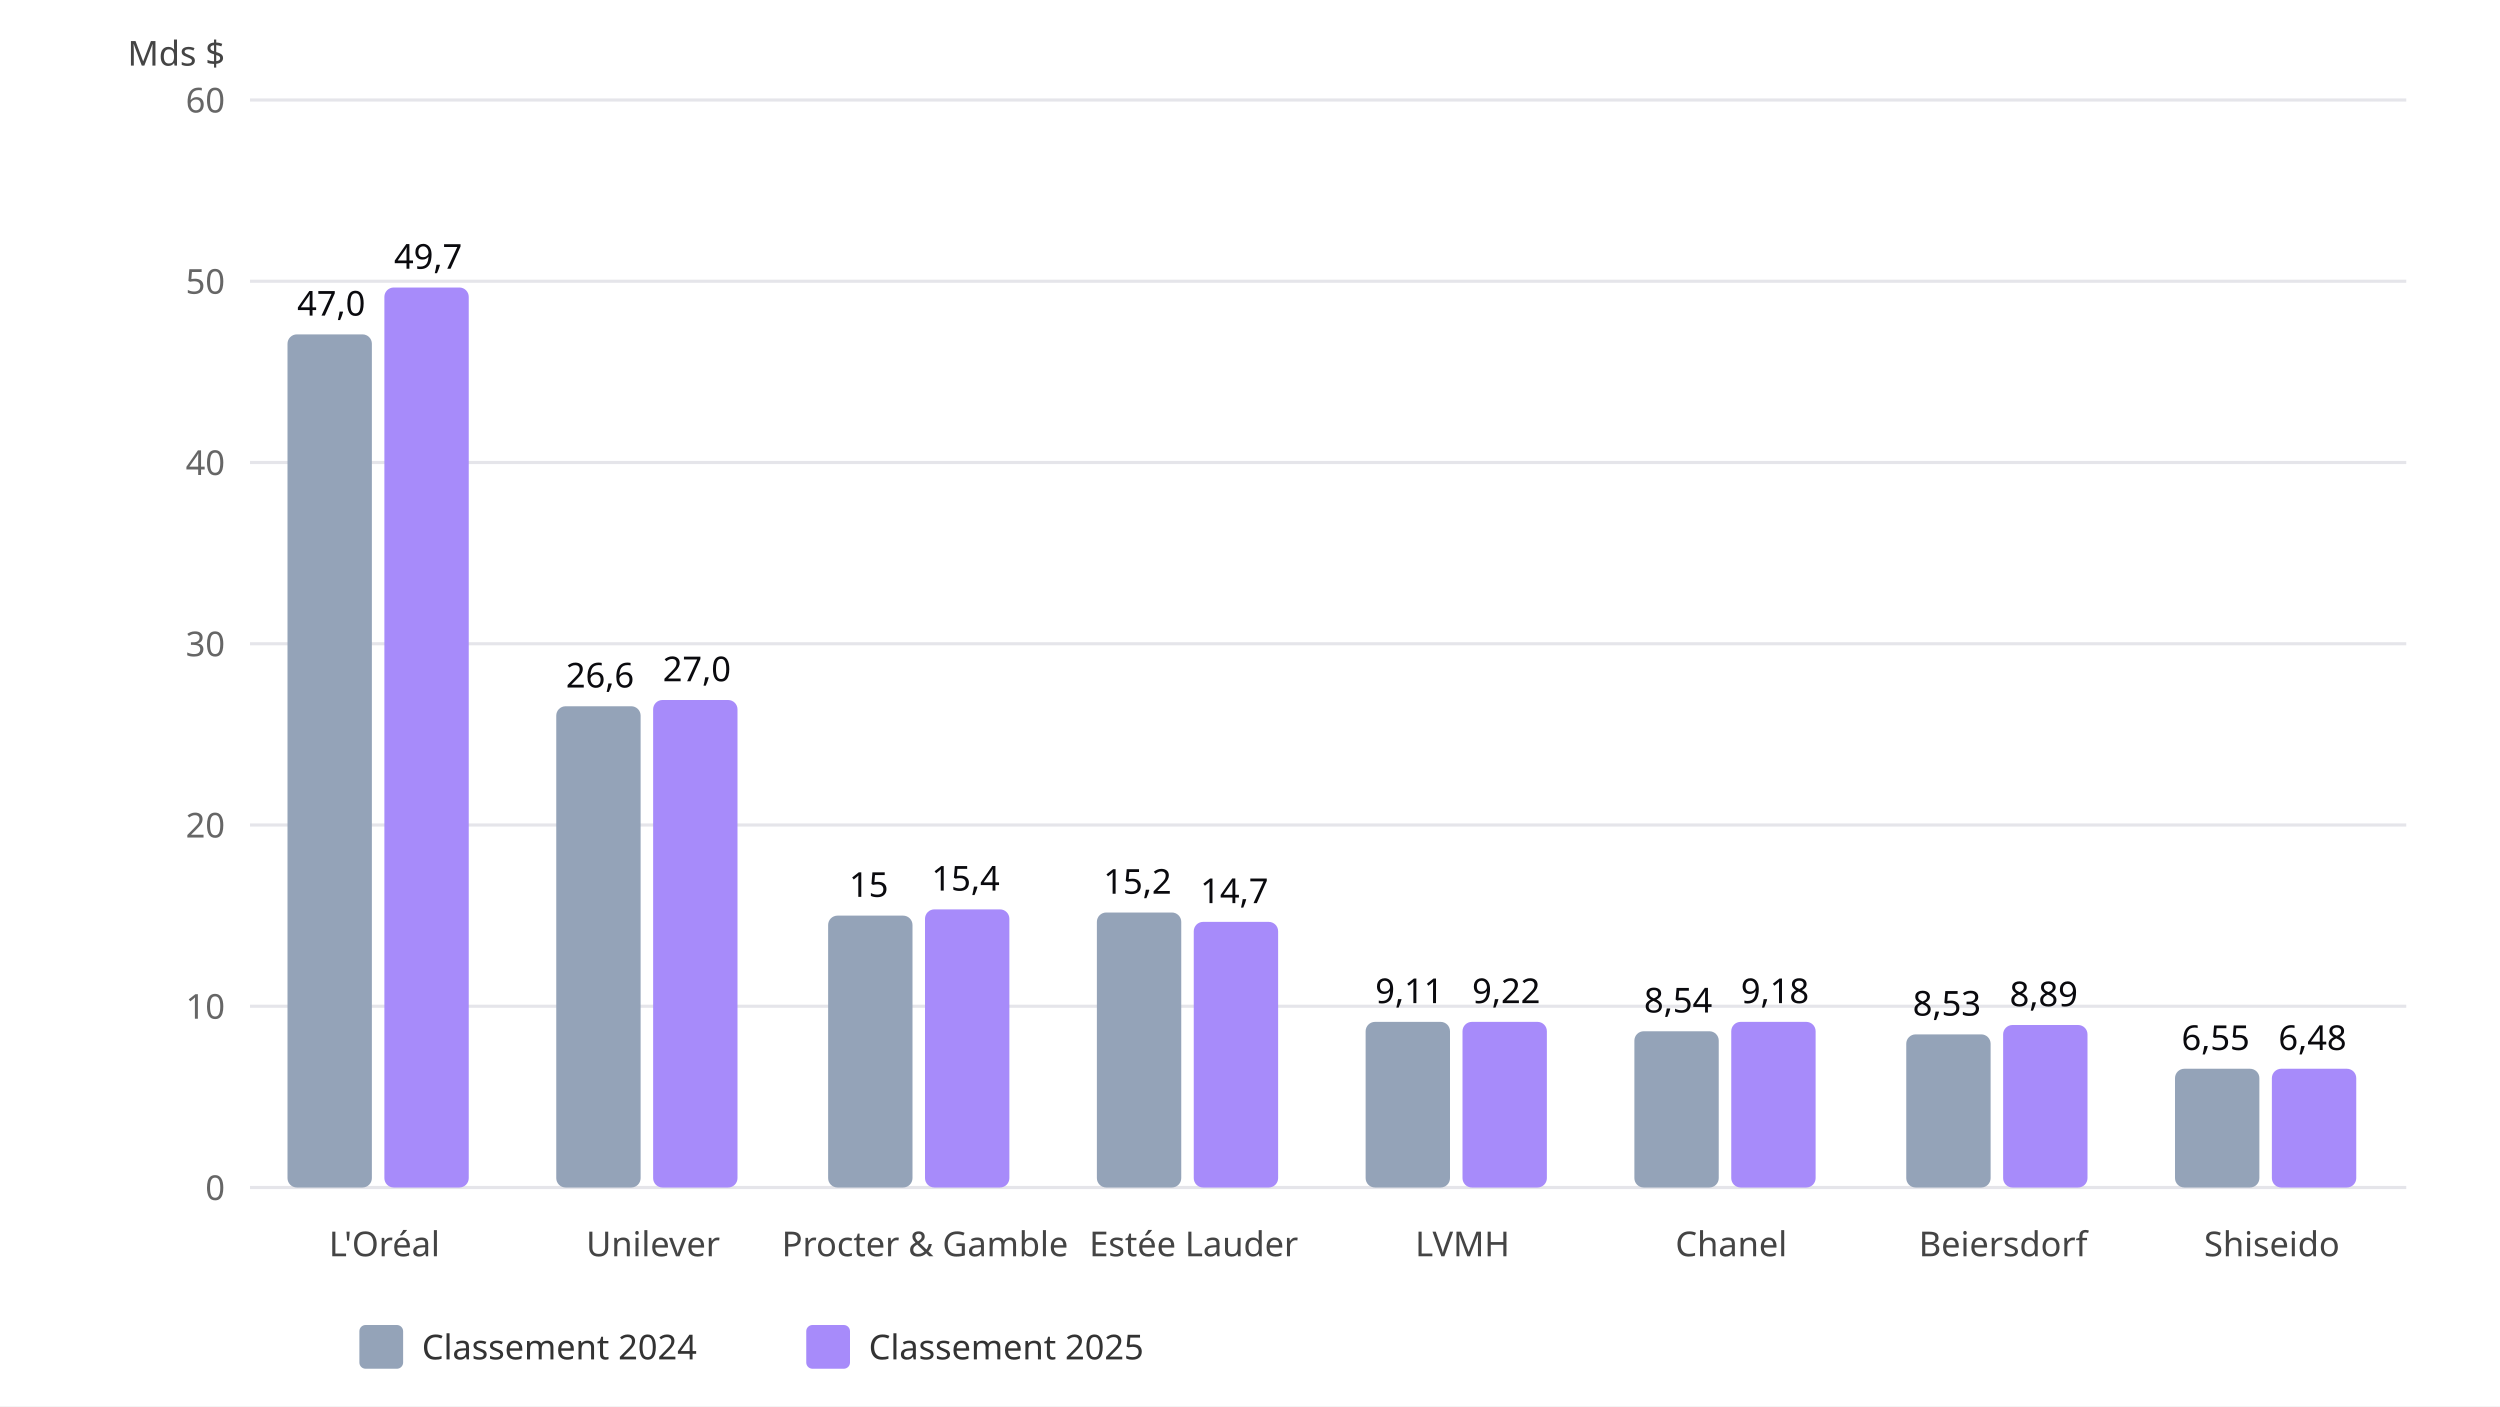
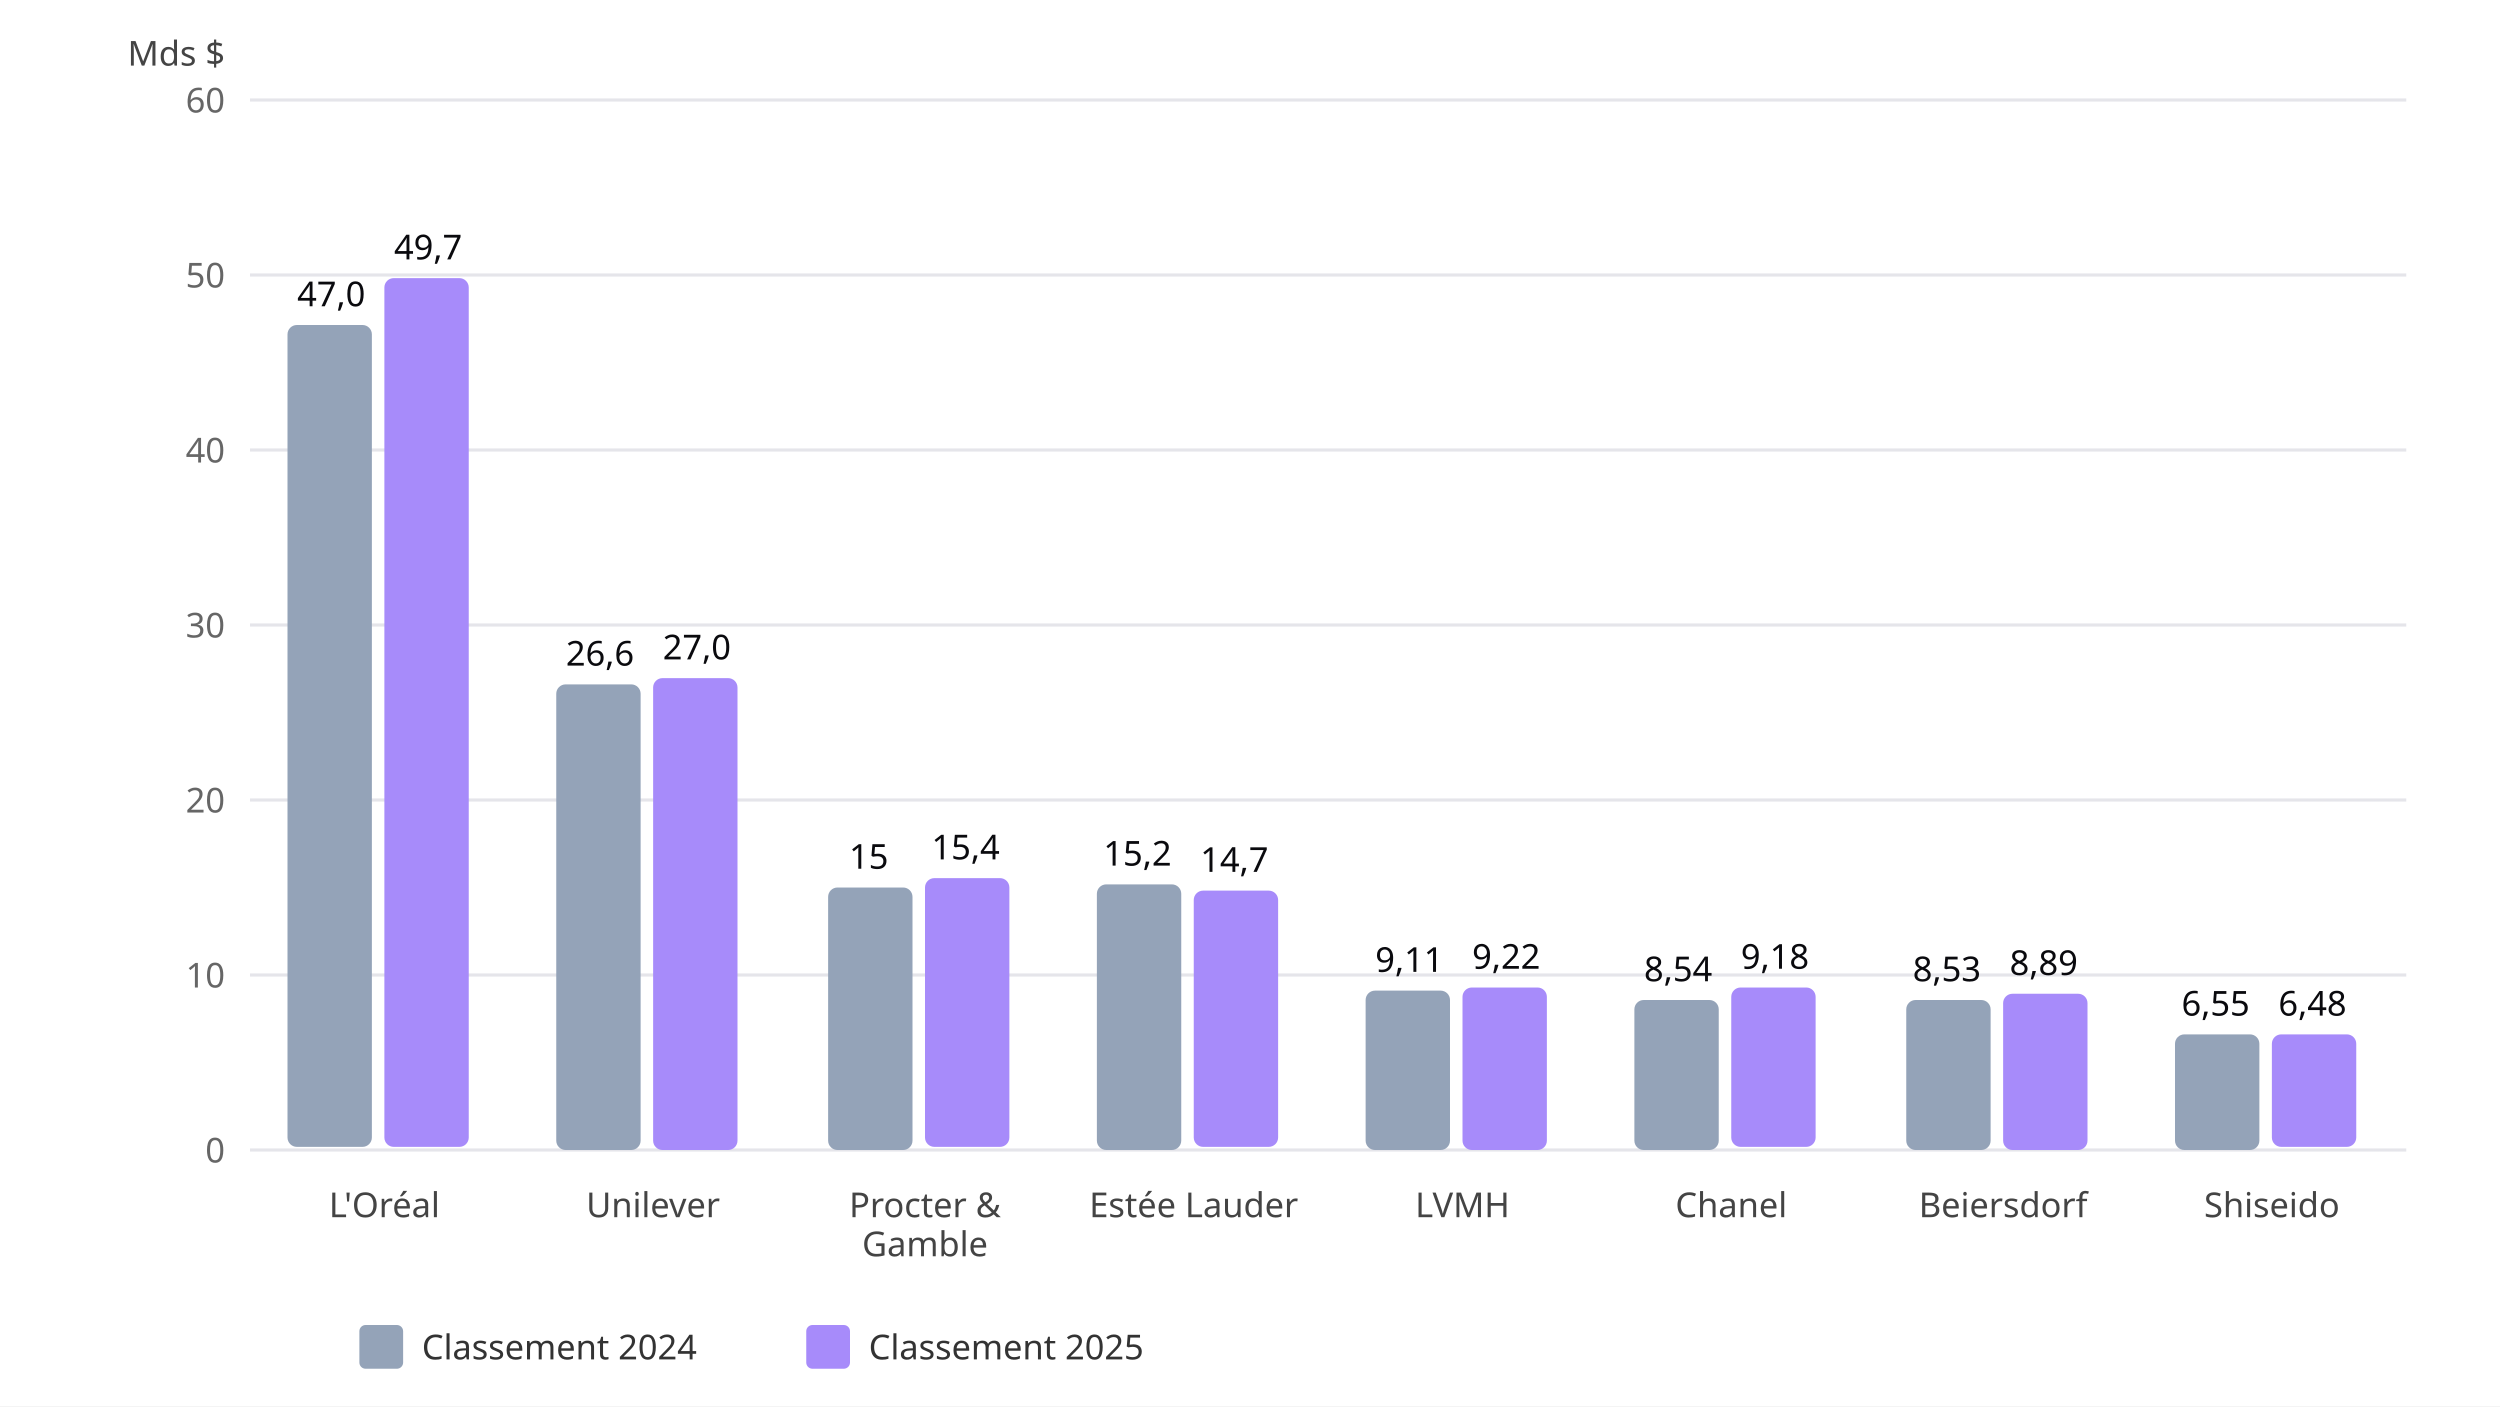
<svg xmlns="http://www.w3.org/2000/svg" viewBox="0 0 800 450" font-family="ui-sans-serif, system-ui">
  <rect width="800" height="450" fill="#ffffff" />
-   <line x1="80" y1="380" x2="770" y2="380" stroke="#e5e5ea" stroke-width="1" />
-   <text x="72" y="384" text-anchor="end" fill="#666" font-size="11" font-family="ui-monospace">0</text>
-   <line x1="80" y1="322" x2="770" y2="322" stroke="#e5e5ea" stroke-width="1" />
-   <text x="72" y="326" text-anchor="end" fill="#666" font-size="11" font-family="ui-monospace">10</text>
-   <line x1="80" y1="264" x2="770" y2="264" stroke="#e5e5ea" stroke-width="1" />
-   <text x="72" y="268" text-anchor="end" fill="#666" font-size="11" font-family="ui-monospace">20</text>
-   <line x1="80" y1="206" x2="770" y2="206" stroke="#e5e5ea" stroke-width="1" />
-   <text x="72" y="210" text-anchor="end" fill="#666" font-size="11" font-family="ui-monospace">30</text>
-   <line x1="80" y1="148" x2="770" y2="148" stroke="#e5e5ea" stroke-width="1" />
-   <text x="72" y="152" text-anchor="end" fill="#666" font-size="11" font-family="ui-monospace">40</text>
-   <line x1="80" y1="90" x2="770" y2="90" stroke="#e5e5ea" stroke-width="1" />
-   <text x="72" y="94" text-anchor="end" fill="#666" font-size="11" font-family="ui-monospace">50</text>
+   <line x1="80" y1="368" x2="770" y2="368" stroke="#e5e5ea" stroke-width="1" />
+   <text x="72" y="372" text-anchor="end" fill="#666" font-size="11" font-family="ui-monospace">0</text>
+   <line x1="80" y1="312" x2="770" y2="312" stroke="#e5e5ea" stroke-width="1" />
+   <text x="72" y="316" text-anchor="end" fill="#666" font-size="11" font-family="ui-monospace">10</text>
+   <line x1="80" y1="256" x2="770" y2="256" stroke="#e5e5ea" stroke-width="1" />
+   <text x="72" y="260" text-anchor="end" fill="#666" font-size="11" font-family="ui-monospace">20</text>
+   <line x1="80" y1="200" x2="770" y2="200" stroke="#e5e5ea" stroke-width="1" />
+   <text x="72" y="204" text-anchor="end" fill="#666" font-size="11" font-family="ui-monospace">30</text>
+   <line x1="80" y1="144" x2="770" y2="144" stroke="#e5e5ea" stroke-width="1" />
+   <text x="72" y="148" text-anchor="end" fill="#666" font-size="11" font-family="ui-monospace">40</text>
+   <line x1="80" y1="88" x2="770" y2="88" stroke="#e5e5ea" stroke-width="1" />
+   <text x="72" y="92" text-anchor="end" fill="#666" font-size="11" font-family="ui-monospace">50</text>
  <line x1="80" y1="32" x2="770" y2="32" stroke="#e5e5ea" stroke-width="1" />
  <text x="72" y="36" text-anchor="end" fill="#666" font-size="11" font-family="ui-monospace">60</text>
  <text x="72" y="21" text-anchor="end" fill="#444" font-size="11" font-family="ui-monospace">Mds $</text>
-   <rect x="92" y="107" width="27" height="273" fill="#94a3b8" rx="3" />
-   <text x="106" y="101" text-anchor="middle" fill="#0a0a0e" font-size="11" font-family="ui-monospace">47,0</text>
-   <rect x="123" y="92" width="27" height="288" fill="#a78bfa" rx="3" />
-   <text x="137" y="86" text-anchor="middle" fill="#0a0a0e" font-size="11" font-family="ui-monospace">49,7</text>
-   <text x="123" y="402" text-anchor="middle" fill="#444" font-size="11">L'Oréal</text>
-   <rect x="178" y="226" width="27" height="154" fill="#94a3b8" rx="3" />
-   <text x="192" y="220" text-anchor="middle" fill="#0a0a0e" font-size="11" font-family="ui-monospace">26,6</text>
-   <rect x="209" y="224" width="27" height="156" fill="#a78bfa" rx="3" />
-   <text x="223" y="218" text-anchor="middle" fill="#0a0a0e" font-size="11" font-family="ui-monospace">27,0</text>
-   <text x="209" y="402" text-anchor="middle" fill="#444" font-size="11">Unilever</text>
-   <rect x="265" y="293" width="27" height="87" fill="#94a3b8" rx="3" />
-   <text x="278" y="287" text-anchor="middle" fill="#0a0a0e" font-size="11" font-family="ui-monospace">15</text>
-   <rect x="296" y="291" width="27" height="89" fill="#a78bfa" rx="3" />
-   <text x="309" y="285" text-anchor="middle" fill="#0a0a0e" font-size="11" font-family="ui-monospace">15,4</text>
-   <text x="296" y="402" text-anchor="middle" fill="#444" font-size="11">Procter &amp; Gamble</text>
-   <rect x="351" y="292" width="27" height="88" fill="#94a3b8" rx="3" />
-   <text x="364" y="286" text-anchor="middle" fill="#0a0a0e" font-size="11" font-family="ui-monospace">15,2</text>
-   <rect x="382" y="295" width="27" height="85" fill="#a78bfa" rx="3" />
-   <text x="395" y="289" text-anchor="middle" fill="#0a0a0e" font-size="11" font-family="ui-monospace">14,7</text>
-   <text x="382" y="402" text-anchor="middle" fill="#444" font-size="11">Estée Lauder</text>
-   <rect x="437" y="327" width="27" height="53" fill="#94a3b8" rx="3" />
-   <text x="451" y="321" text-anchor="middle" fill="#0a0a0e" font-size="11" font-family="ui-monospace">9,11</text>
-   <rect x="468" y="327" width="27" height="53" fill="#a78bfa" rx="3" />
-   <text x="482" y="321" text-anchor="middle" fill="#0a0a0e" font-size="11" font-family="ui-monospace">9,22</text>
-   <text x="468" y="402" text-anchor="middle" fill="#444" font-size="11">LVMH</text>
-   <rect x="523" y="330" width="27" height="50" fill="#94a3b8" rx="3" />
-   <text x="537" y="324" text-anchor="middle" fill="#0a0a0e" font-size="11" font-family="ui-monospace">8,54</text>
-   <rect x="554" y="327" width="27" height="53" fill="#a78bfa" rx="3" />
-   <text x="568" y="321" text-anchor="middle" fill="#0a0a0e" font-size="11" font-family="ui-monospace">9,18</text>
-   <text x="554" y="402" text-anchor="middle" fill="#444" font-size="11">Chanel</text>
-   <rect x="610" y="331" width="27" height="49" fill="#94a3b8" rx="3" />
-   <text x="623" y="325" text-anchor="middle" fill="#0a0a0e" font-size="11" font-family="ui-monospace">8,53</text>
-   <rect x="641" y="328" width="27" height="52" fill="#a78bfa" rx="3" />
-   <text x="654" y="322" text-anchor="middle" fill="#0a0a0e" font-size="11" font-family="ui-monospace">8,89</text>
-   <text x="641" y="402" text-anchor="middle" fill="#444" font-size="11">Beiersdorf</text>
-   <rect x="696" y="342" width="27" height="38" fill="#94a3b8" rx="3" />
-   <text x="709" y="336" text-anchor="middle" fill="#0a0a0e" font-size="11" font-family="ui-monospace">6,55</text>
-   <rect x="727" y="342" width="27" height="38" fill="#a78bfa" rx="3" />
-   <text x="740" y="336" text-anchor="middle" fill="#0a0a0e" font-size="11" font-family="ui-monospace">6,48</text>
-   <text x="727" y="402" text-anchor="middle" fill="#444" font-size="11">Shiseido</text>
+   <rect x="92" y="104" width="27" height="263" fill="#94a3b8" rx="3" />
+   <text x="106" y="98" text-anchor="middle" fill="#0a0a0e" font-size="11" font-family="ui-monospace">47,0</text>
+   <rect x="123" y="89" width="27" height="278" fill="#a78bfa" rx="3" />
+   <text x="137" y="83" text-anchor="middle" fill="#0a0a0e" font-size="11" font-family="ui-monospace">49,7</text>
+   <text data-axe="x" x="123" y="389.5" text-anchor="middle" fill="#444" font-size="11">L'Oréal</text>
+   <rect x="178" y="219" width="27" height="149" fill="#94a3b8" rx="3" />
+   <text x="192" y="213" text-anchor="middle" fill="#0a0a0e" font-size="11" font-family="ui-monospace">26,6</text>
+   <rect x="209" y="217" width="27" height="151" fill="#a78bfa" rx="3" />
+   <text x="223" y="211" text-anchor="middle" fill="#0a0a0e" font-size="11" font-family="ui-monospace">27,0</text>
+   <text data-axe="x" x="209" y="389.5" text-anchor="middle" fill="#444" font-size="11">Unilever</text>
+   <rect x="265" y="284" width="27" height="84" fill="#94a3b8" rx="3" />
+   <text x="278" y="278" text-anchor="middle" fill="#0a0a0e" font-size="11" font-family="ui-monospace">15</text>
+   <rect x="296" y="281" width="27" height="86" fill="#a78bfa" rx="3" />
+   <text x="309" y="275" text-anchor="middle" fill="#0a0a0e" font-size="11" font-family="ui-monospace">15,4</text>
+   <text data-axe="x" x="296" y="389.5" text-anchor="middle" fill="#444" font-size="11">Procter &amp;</text>
+   <text data-axe="x" x="296" y="402" text-anchor="middle" fill="#444" font-size="11">Gamble</text>
+   <rect x="351" y="283" width="27" height="85" fill="#94a3b8" rx="3" />
+   <text x="364" y="277" text-anchor="middle" fill="#0a0a0e" font-size="11" font-family="ui-monospace">15,2</text>
+   <rect x="382" y="285" width="27" height="82" fill="#a78bfa" rx="3" />
+   <text x="395" y="279" text-anchor="middle" fill="#0a0a0e" font-size="11" font-family="ui-monospace">14,7</text>
+   <text data-axe="x" x="382" y="389.5" text-anchor="middle" fill="#444" font-size="11">Estée Lauder</text>
+   <rect x="437" y="317" width="27" height="51" fill="#94a3b8" rx="3" />
+   <text x="451" y="311" text-anchor="middle" fill="#0a0a0e" font-size="11" font-family="ui-monospace">9,11</text>
+   <rect x="468" y="316" width="27" height="52" fill="#a78bfa" rx="3" />
+   <text x="482" y="310" text-anchor="middle" fill="#0a0a0e" font-size="11" font-family="ui-monospace">9,22</text>
+   <text data-axe="x" x="468" y="389.5" text-anchor="middle" fill="#444" font-size="11">LVMH</text>
+   <rect x="523" y="320" width="27" height="48" fill="#94a3b8" rx="3" />
+   <text x="537" y="314" text-anchor="middle" fill="#0a0a0e" font-size="11" font-family="ui-monospace">8,54</text>
+   <rect x="554" y="316" width="27" height="51" fill="#a78bfa" rx="3" />
+   <text x="568" y="310" text-anchor="middle" fill="#0a0a0e" font-size="11" font-family="ui-monospace">9,18</text>
+   <text data-axe="x" x="554" y="389.5" text-anchor="middle" fill="#444" font-size="11">Chanel</text>
+   <rect x="610" y="320" width="27" height="48" fill="#94a3b8" rx="3" />
+   <text x="623" y="314" text-anchor="middle" fill="#0a0a0e" font-size="11" font-family="ui-monospace">8,53</text>
+   <rect x="641" y="318" width="27" height="50" fill="#a78bfa" rx="3" />
+   <text x="654" y="312" text-anchor="middle" fill="#0a0a0e" font-size="11" font-family="ui-monospace">8,89</text>
+   <text data-axe="x" x="641" y="389.5" text-anchor="middle" fill="#444" font-size="11">Beiersdorf</text>
+   <rect x="696" y="331" width="27" height="37" fill="#94a3b8" rx="3" />
+   <text x="709" y="325" text-anchor="middle" fill="#0a0a0e" font-size="11" font-family="ui-monospace">6,55</text>
+   <rect x="727" y="331" width="27" height="36" fill="#a78bfa" rx="3" />
+   <text x="740" y="325" text-anchor="middle" fill="#0a0a0e" font-size="11" font-family="ui-monospace">6,48</text>
+   <text data-axe="x" x="727" y="389.5" text-anchor="middle" fill="#444" font-size="11">Shiseido</text>
  <g transform="translate(0,424)">
    <rect x="115" y="0" width="14" height="14" fill="#94a3b8" rx="2" />
    <text x="135" y="11" fill="#333" font-size="11">Classement 2024</text>
    <rect x="258" y="0" width="14" height="14" fill="#a78bfa" rx="2" />
    <text x="278" y="11" fill="#333" font-size="11">Classement 2025</text>
  </g>
</svg>
